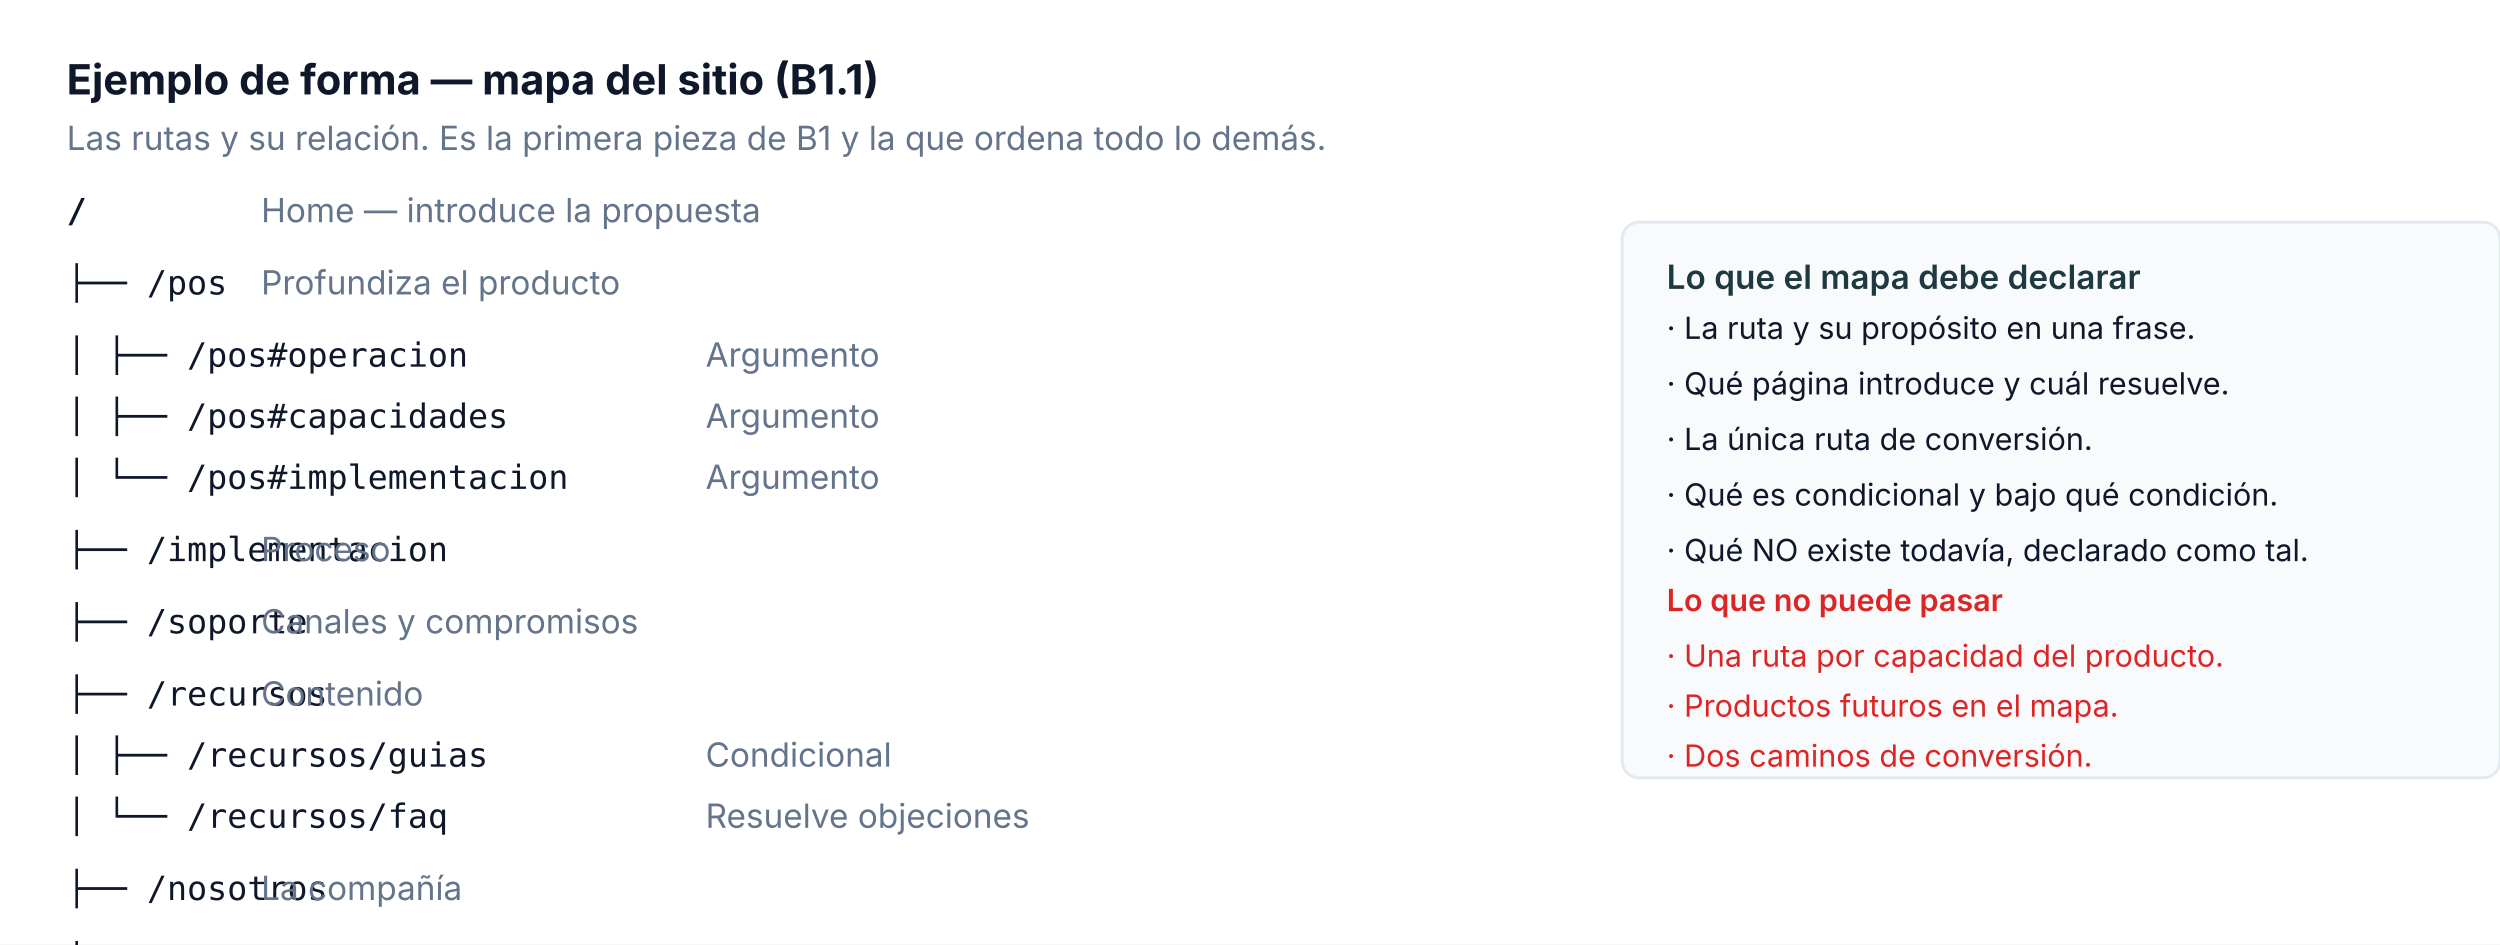
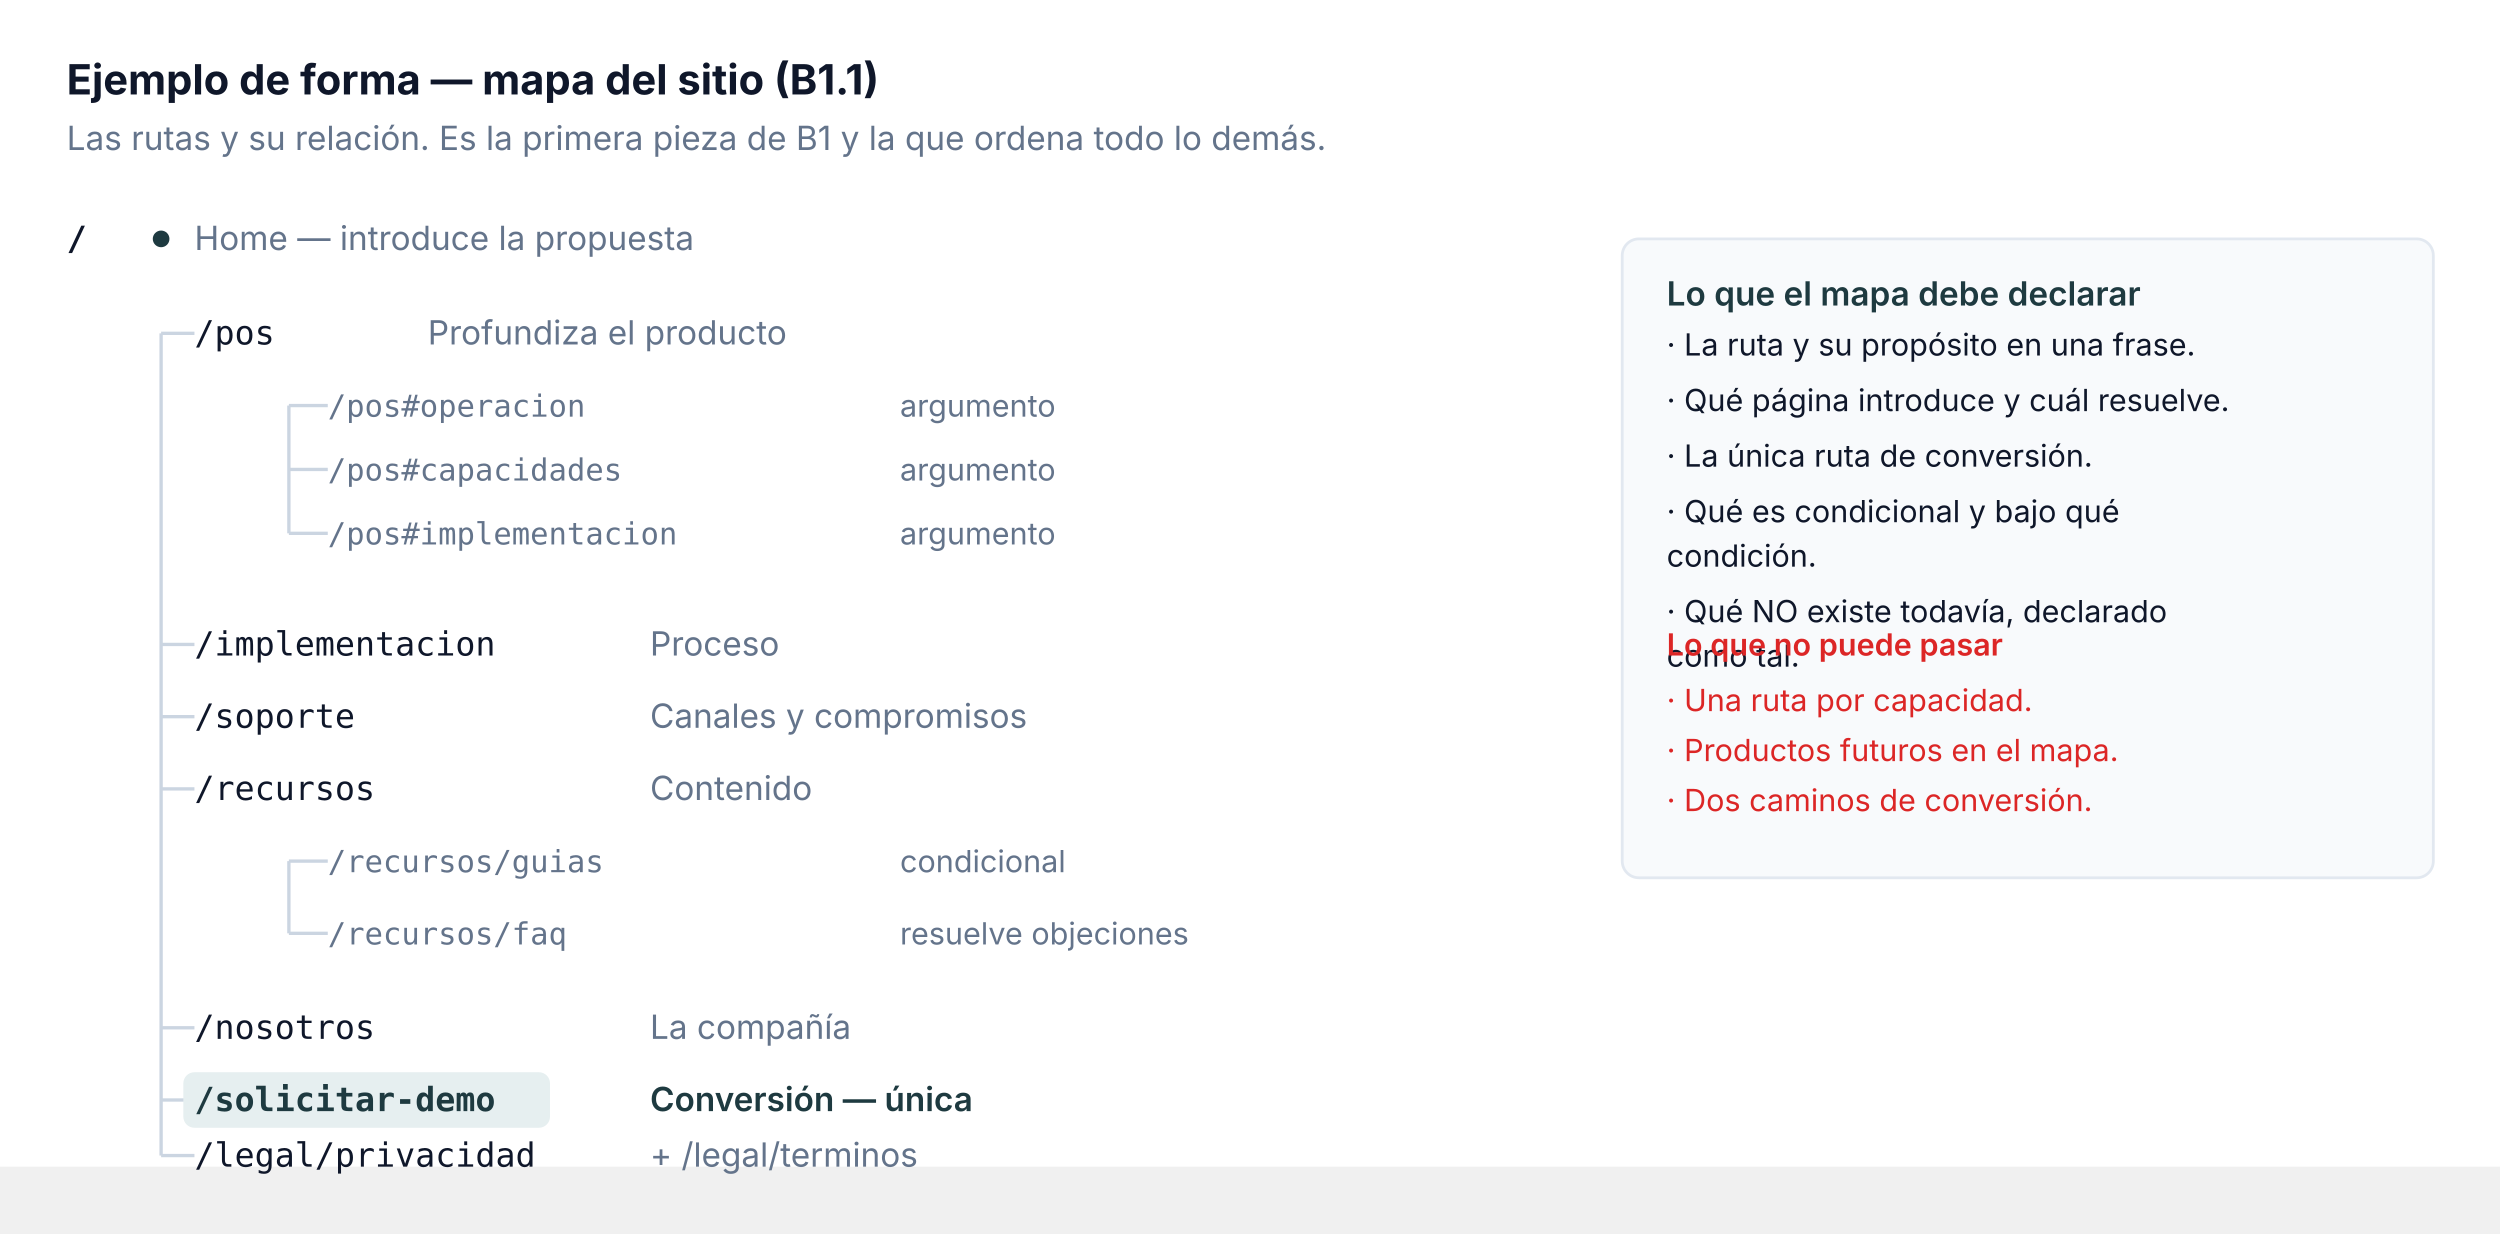
- <svg xmlns="http://www.w3.org/2000/svg" viewBox="0 0 900 340" width="900" height="340" font-family="Inter, -apple-system, Segoe UI, Roboto, sans-serif">
-   <rect width="900" height="340" fill="#FFFFFF" />
+ <svg xmlns="http://www.w3.org/2000/svg" viewBox="0 0 900 444" width="900" height="444" font-family="Inter, -apple-system, Segoe UI, Roboto, sans-serif">
+   <rect width="900" height="420" fill="#FFFFFF" />
  <text x="24" y="34" font-size="15" font-weight="700" fill="#0F172A">Ejemplo de forma — mapa del sitio (B1.1)</text>
  <text x="24" y="54" font-size="12" fill="#64748B">Las rutas y su relación. Es la primera pieza de B1 y la que ordena todo lo demás.</text>
-   <g transform="translate(24,80)" font-size="12">
-     <g font-family="ui-monospace,Menlo,monospace" fill="#0F172A">
-       <text y="0" font-weight="700">/</text>
-       <text x="70" y="0" fill="#64748B" font-family="Inter,sans-serif">Home — introduce la propuesta</text>
-       <text y="26">├── /pos</text>
-       <text x="70" y="26" fill="#64748B" font-family="Inter,sans-serif">Profundiza el producto</text>
-       <text y="52">│   ├── /pos#operacion</text>
-       <text x="230" y="52" fill="#64748B" font-family="Inter,sans-serif">Argumento</text>
-       <text y="74">│   ├── /pos#capacidades</text>
-       <text x="230" y="74" fill="#64748B" font-family="Inter,sans-serif">Argumento</text>
-       <text y="96">│   └── /pos#implementacion</text>
-       <text x="230" y="96" fill="#64748B" font-family="Inter,sans-serif">Argumento</text>
-       <text y="122">├── /implementacion</text>
-       <text x="70" y="122" fill="#64748B" font-family="Inter,sans-serif">Proceso</text>
-       <text y="148">├── /soporte</text>
-       <text x="70" y="148" fill="#64748B" font-family="Inter,sans-serif">Canales y compromisos</text>
-       <text y="174">├── /recursos</text>
-       <text x="70" y="174" fill="#64748B" font-family="Inter,sans-serif">Contenido</text>
-       <text y="196">│   ├── /recursos/guias</text>
-       <text x="230" y="196" fill="#64748B" font-family="Inter,sans-serif">Condicional</text>
-       <text y="218">│   └── /recursos/faq</text>
-       <text x="230" y="218" fill="#64748B" font-family="Inter,sans-serif">Resuelve objeciones</text>
-       <text y="244">├── /nosotros</text>
-       <text x="70" y="244" fill="#64748B" font-family="Inter,sans-serif">La compañía</text>
-       <text y="270">├── /solicitar-demo</text>
-       <text x="70" y="270" fill="#1E3A40" font-family="Inter,sans-serif" font-weight="600">Conversión — única</text>
-       <text y="292">└── /legal/privacidad · /legal/terminos</text>
+   <g transform="translate(24,86)">
+     <g stroke="#CBD5E1" stroke-width="1.2" fill="none">
+       <line x1="34" y1="34" x2="34" y2="330" />
+       <line x1="34" y1="34" x2="46" y2="34" />
+       <line x1="34" y1="146" x2="46" y2="146" />
+       <line x1="34" y1="172" x2="46" y2="172" />
+       <line x1="34" y1="198" x2="46" y2="198" />
+       <line x1="34" y1="284" x2="46" y2="284" />
+       <line x1="34" y1="310" x2="46" y2="310" />
+       <line x1="34" y1="330" x2="46" y2="330" />
+       <line x1="80" y1="60" x2="80" y2="106" />
+       <line x1="80" y1="60" x2="94" y2="60" />
+       <line x1="80" y1="83" x2="94" y2="83" />
+       <line x1="80" y1="106" x2="94" y2="106" />
+       <line x1="80" y1="224" x2="80" y2="250" />
+       <line x1="80" y1="224" x2="94" y2="224" />
+       <line x1="80" y1="250" x2="94" y2="250" />
+     </g>
+     <g font-size="12">
+       <circle cx="34" cy="0" r="3" fill="#1E3A40" />
+       <text x="0" y="4" font-family="ui-monospace,Menlo,monospace" font-weight="700" fill="#0F172A">/</text>
+       <text x="46" y="4" fill="#64748B">Home — introduce la propuesta</text>
+       <text x="46" y="38" font-family="ui-monospace,Menlo,monospace" fill="#0F172A">/pos</text>
+       <text x="130" y="38" fill="#64748B">Profundiza el producto</text>
+       <text x="94" y="64" font-family="ui-monospace,Menlo,monospace" font-size="11" fill="#64748B">/pos#operacion</text>
+       <text x="300" y="64" fill="#64748B" font-size="11">argumento</text>
+       <text x="94" y="87" font-family="ui-monospace,Menlo,monospace" font-size="11" fill="#64748B">/pos#capacidades</text>
+       <text x="300" y="87" fill="#64748B" font-size="11">argumento</text>
+       <text x="94" y="110" font-family="ui-monospace,Menlo,monospace" font-size="11" fill="#64748B">/pos#implementacion</text>
+       <text x="300" y="110" fill="#64748B" font-size="11">argumento</text>
+       <text x="46" y="150" font-family="ui-monospace,Menlo,monospace" fill="#0F172A">/implementacion</text>
+       <text x="210" y="150" fill="#64748B">Proceso</text>
+       <text x="46" y="176" font-family="ui-monospace,Menlo,monospace" fill="#0F172A">/soporte</text>
+       <text x="210" y="176" fill="#64748B">Canales y compromisos</text>
+       <text x="46" y="202" font-family="ui-monospace,Menlo,monospace" fill="#0F172A">/recursos</text>
+       <text x="210" y="202" fill="#64748B">Contenido</text>
+       <text x="94" y="228" font-family="ui-monospace,Menlo,monospace" font-size="11" fill="#64748B">/recursos/guias</text>
+       <text x="300" y="228" fill="#64748B" font-size="11">condicional</text>
+       <text x="94" y="254" font-family="ui-monospace,Menlo,monospace" font-size="11" fill="#64748B">/recursos/faq</text>
+       <text x="300" y="254" fill="#64748B" font-size="11">resuelve objeciones</text>
+       <text x="46" y="288" font-family="ui-monospace,Menlo,monospace" fill="#0F172A">/nosotros</text>
+       <text x="210" y="288" fill="#64748B">La compañía</text>
+       <rect x="42" y="300" width="132" height="20" rx="4" fill="#E6EFF0" />
+       <text x="46" y="314" font-family="ui-monospace,Menlo,monospace" fill="#1E3A40" font-weight="600">/solicitar-demo</text>
+       <text x="210" y="314" fill="#1E3A40" font-weight="600">Conversión — única</text>
+       <text x="46" y="334" font-family="ui-monospace,Menlo,monospace" fill="#0F172A">/legal/privacidad</text>
+       <text x="210" y="334" fill="#64748B">+ /legal/terminos</text>
    </g>
    <g transform="translate(560,0)">
-       <rect width="316" height="200" rx="6" fill="#F8FAFC" stroke="#E2E8F0" />
+       <rect width="292" height="230" rx="6" fill="#F8FAFC" stroke="#E2E8F0" />
      <text x="16" y="24" font-size="12" font-weight="600" fill="#1E3A40">Lo que el mapa debe declarar</text>
      <g transform="translate(16,42)" font-size="11" fill="#0F172A">
        <text y="0">· La ruta y su propósito en una frase.</text>
        <text y="20">· Qué página introduce y cuál resuelve.</text>
        <text y="40">· La única ruta de conversión.</text>
-         <text y="60">· Qué es condicional y bajo qué condición.</text>
-         <text y="80">· Qué NO existe todavía, declarado como tal.</text>
+         <text y="60">· Qué es condicional y bajo qué</text>
+         <text y="76">condición.</text>
+         <text y="96">· Qué NO existe todavía, declarado</text>
+         <text y="112">como tal.</text>
      </g>
-       <g transform="translate(16,140)" font-size="11" fill="#DC2626">
-         <text y="0" font-weight="600">Lo que no puede pasar</text>
-         <text y="20">· Una ruta por capacidad del producto.</text>
-         <text y="38">· Productos futuros en el mapa.</text>
-         <text y="56">· Dos caminos de conversión.</text>
+       <g transform="translate(16,150)" font-size="11">
+         <text y="0" fill="#DC2626" font-weight="600">Lo que no puede pasar</text>
+         <text y="20" fill="#DC2626">· Una ruta por capacidad.</text>
+         <text y="38" fill="#DC2626">· Productos futuros en el mapa.</text>
+         <text y="56" fill="#DC2626">· Dos caminos de conversión.</text>
      </g>
    </g>
  </g>
</svg>
